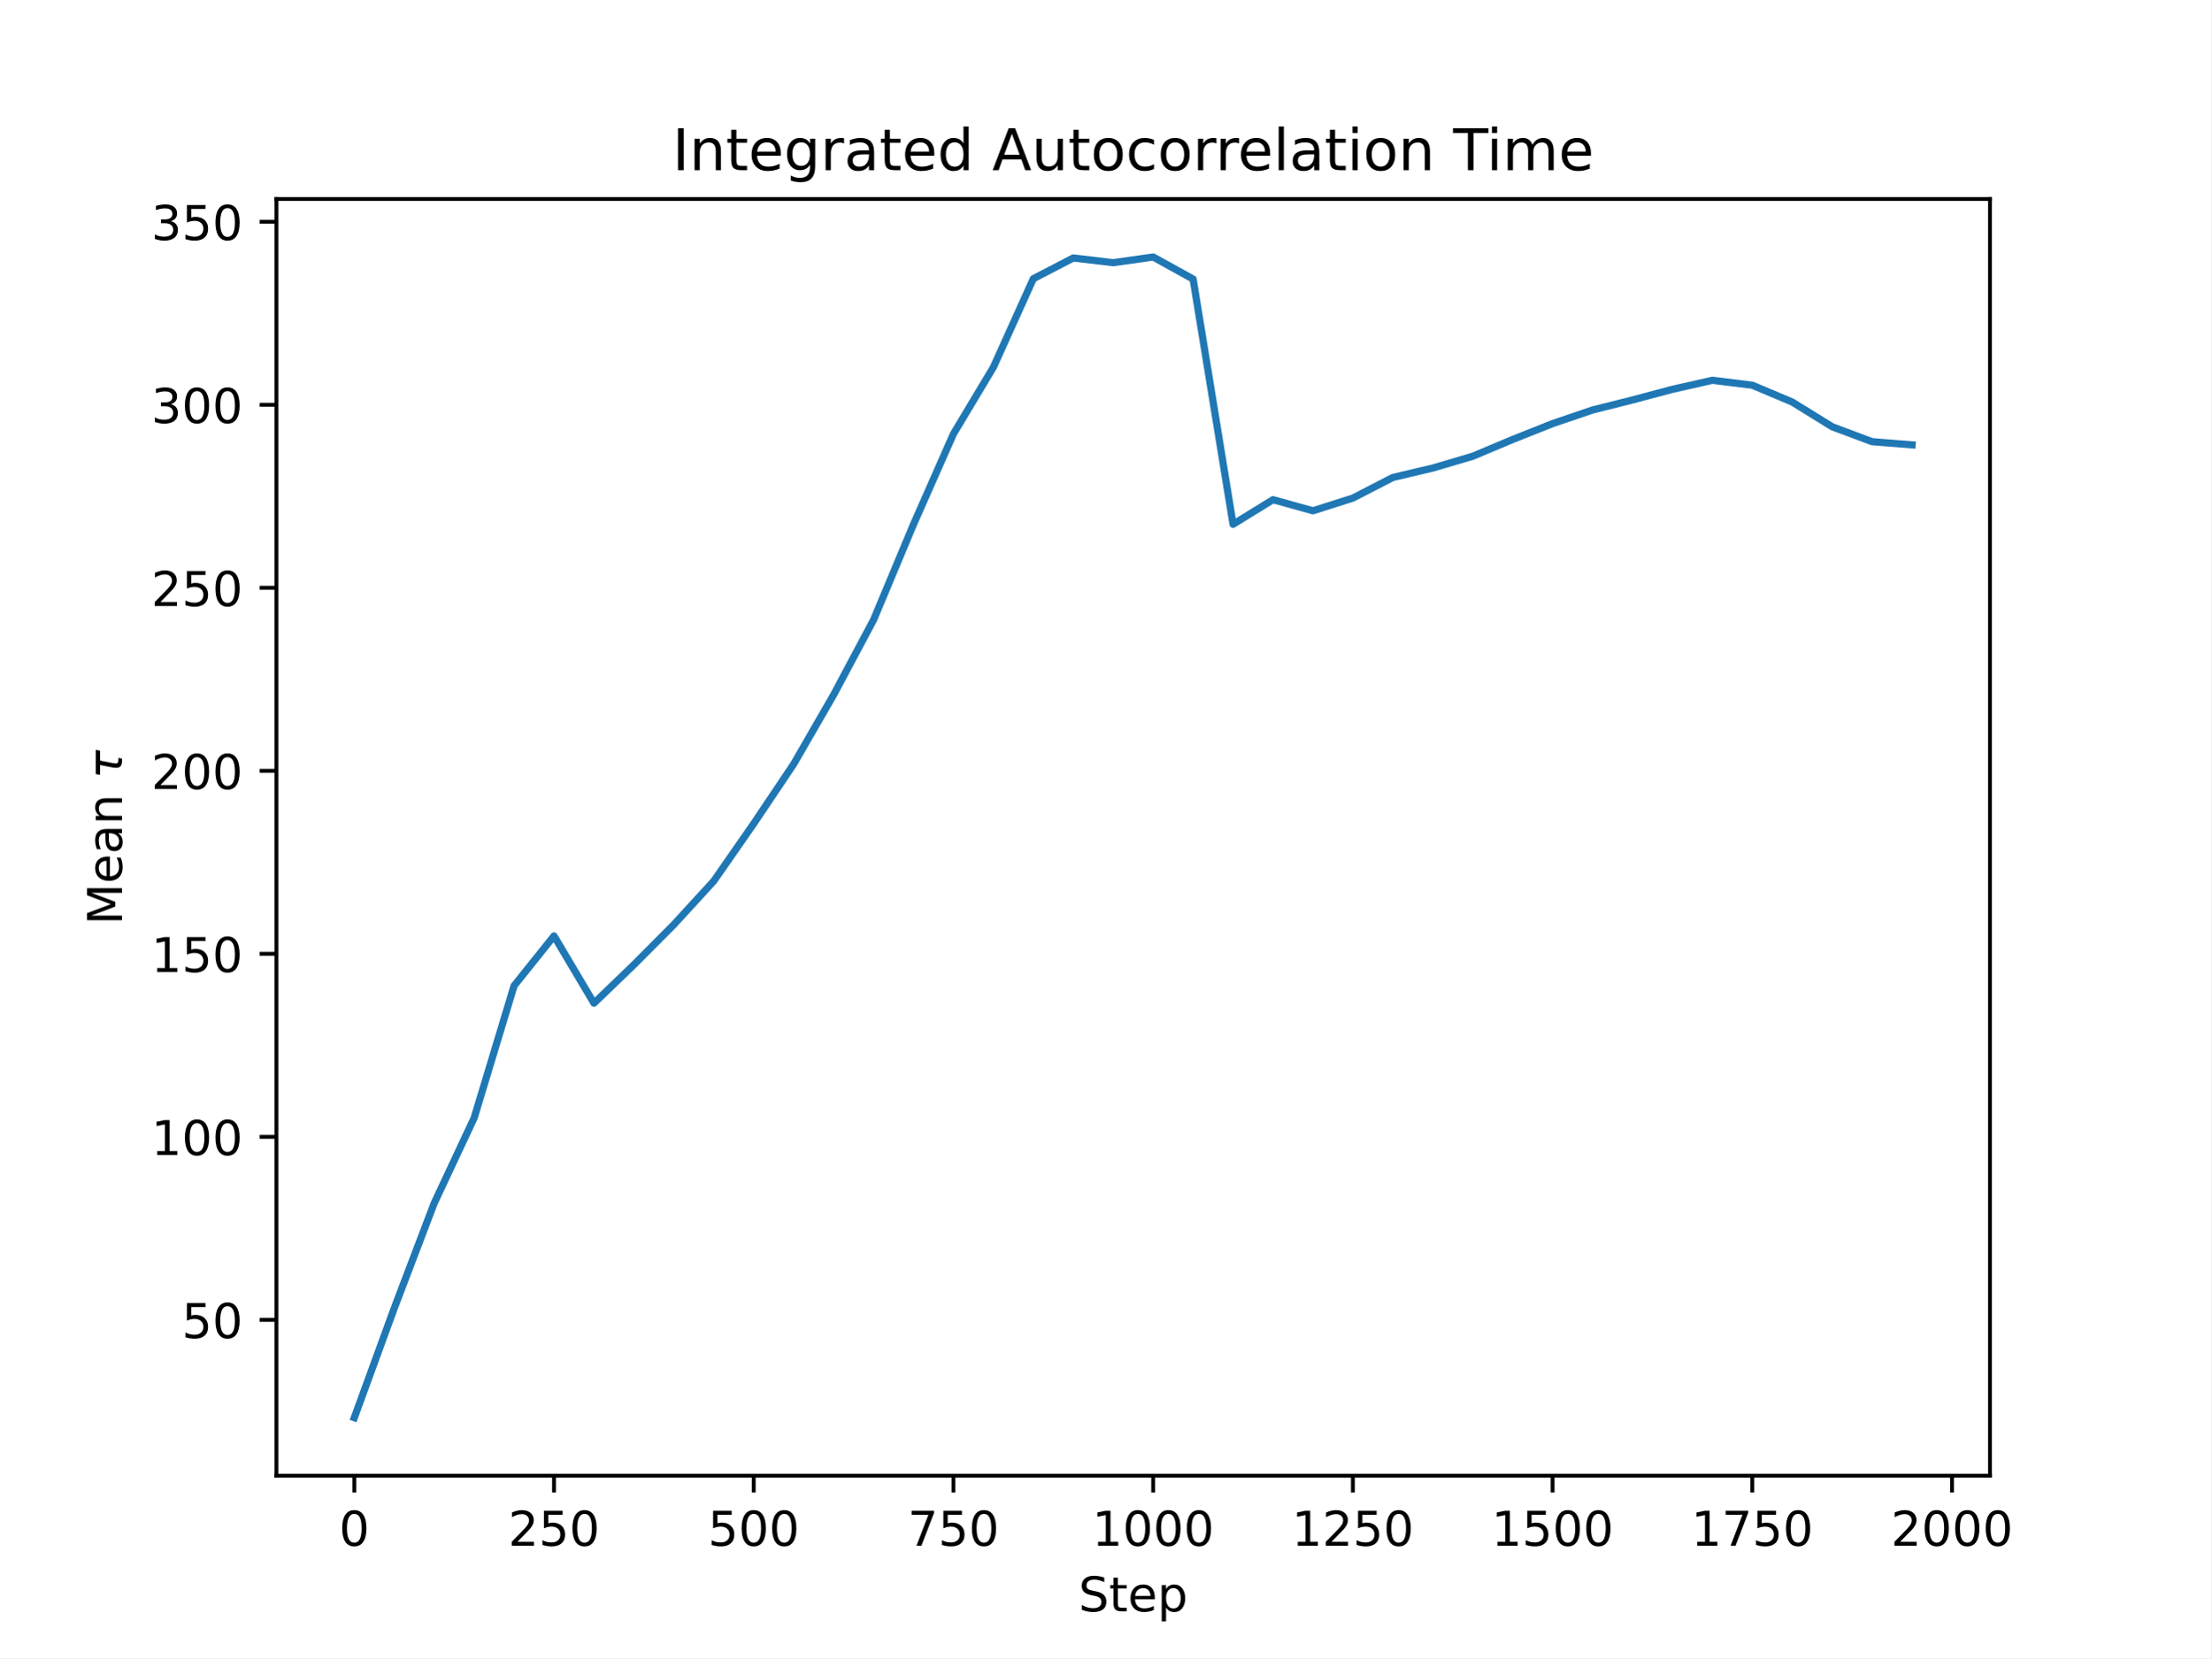
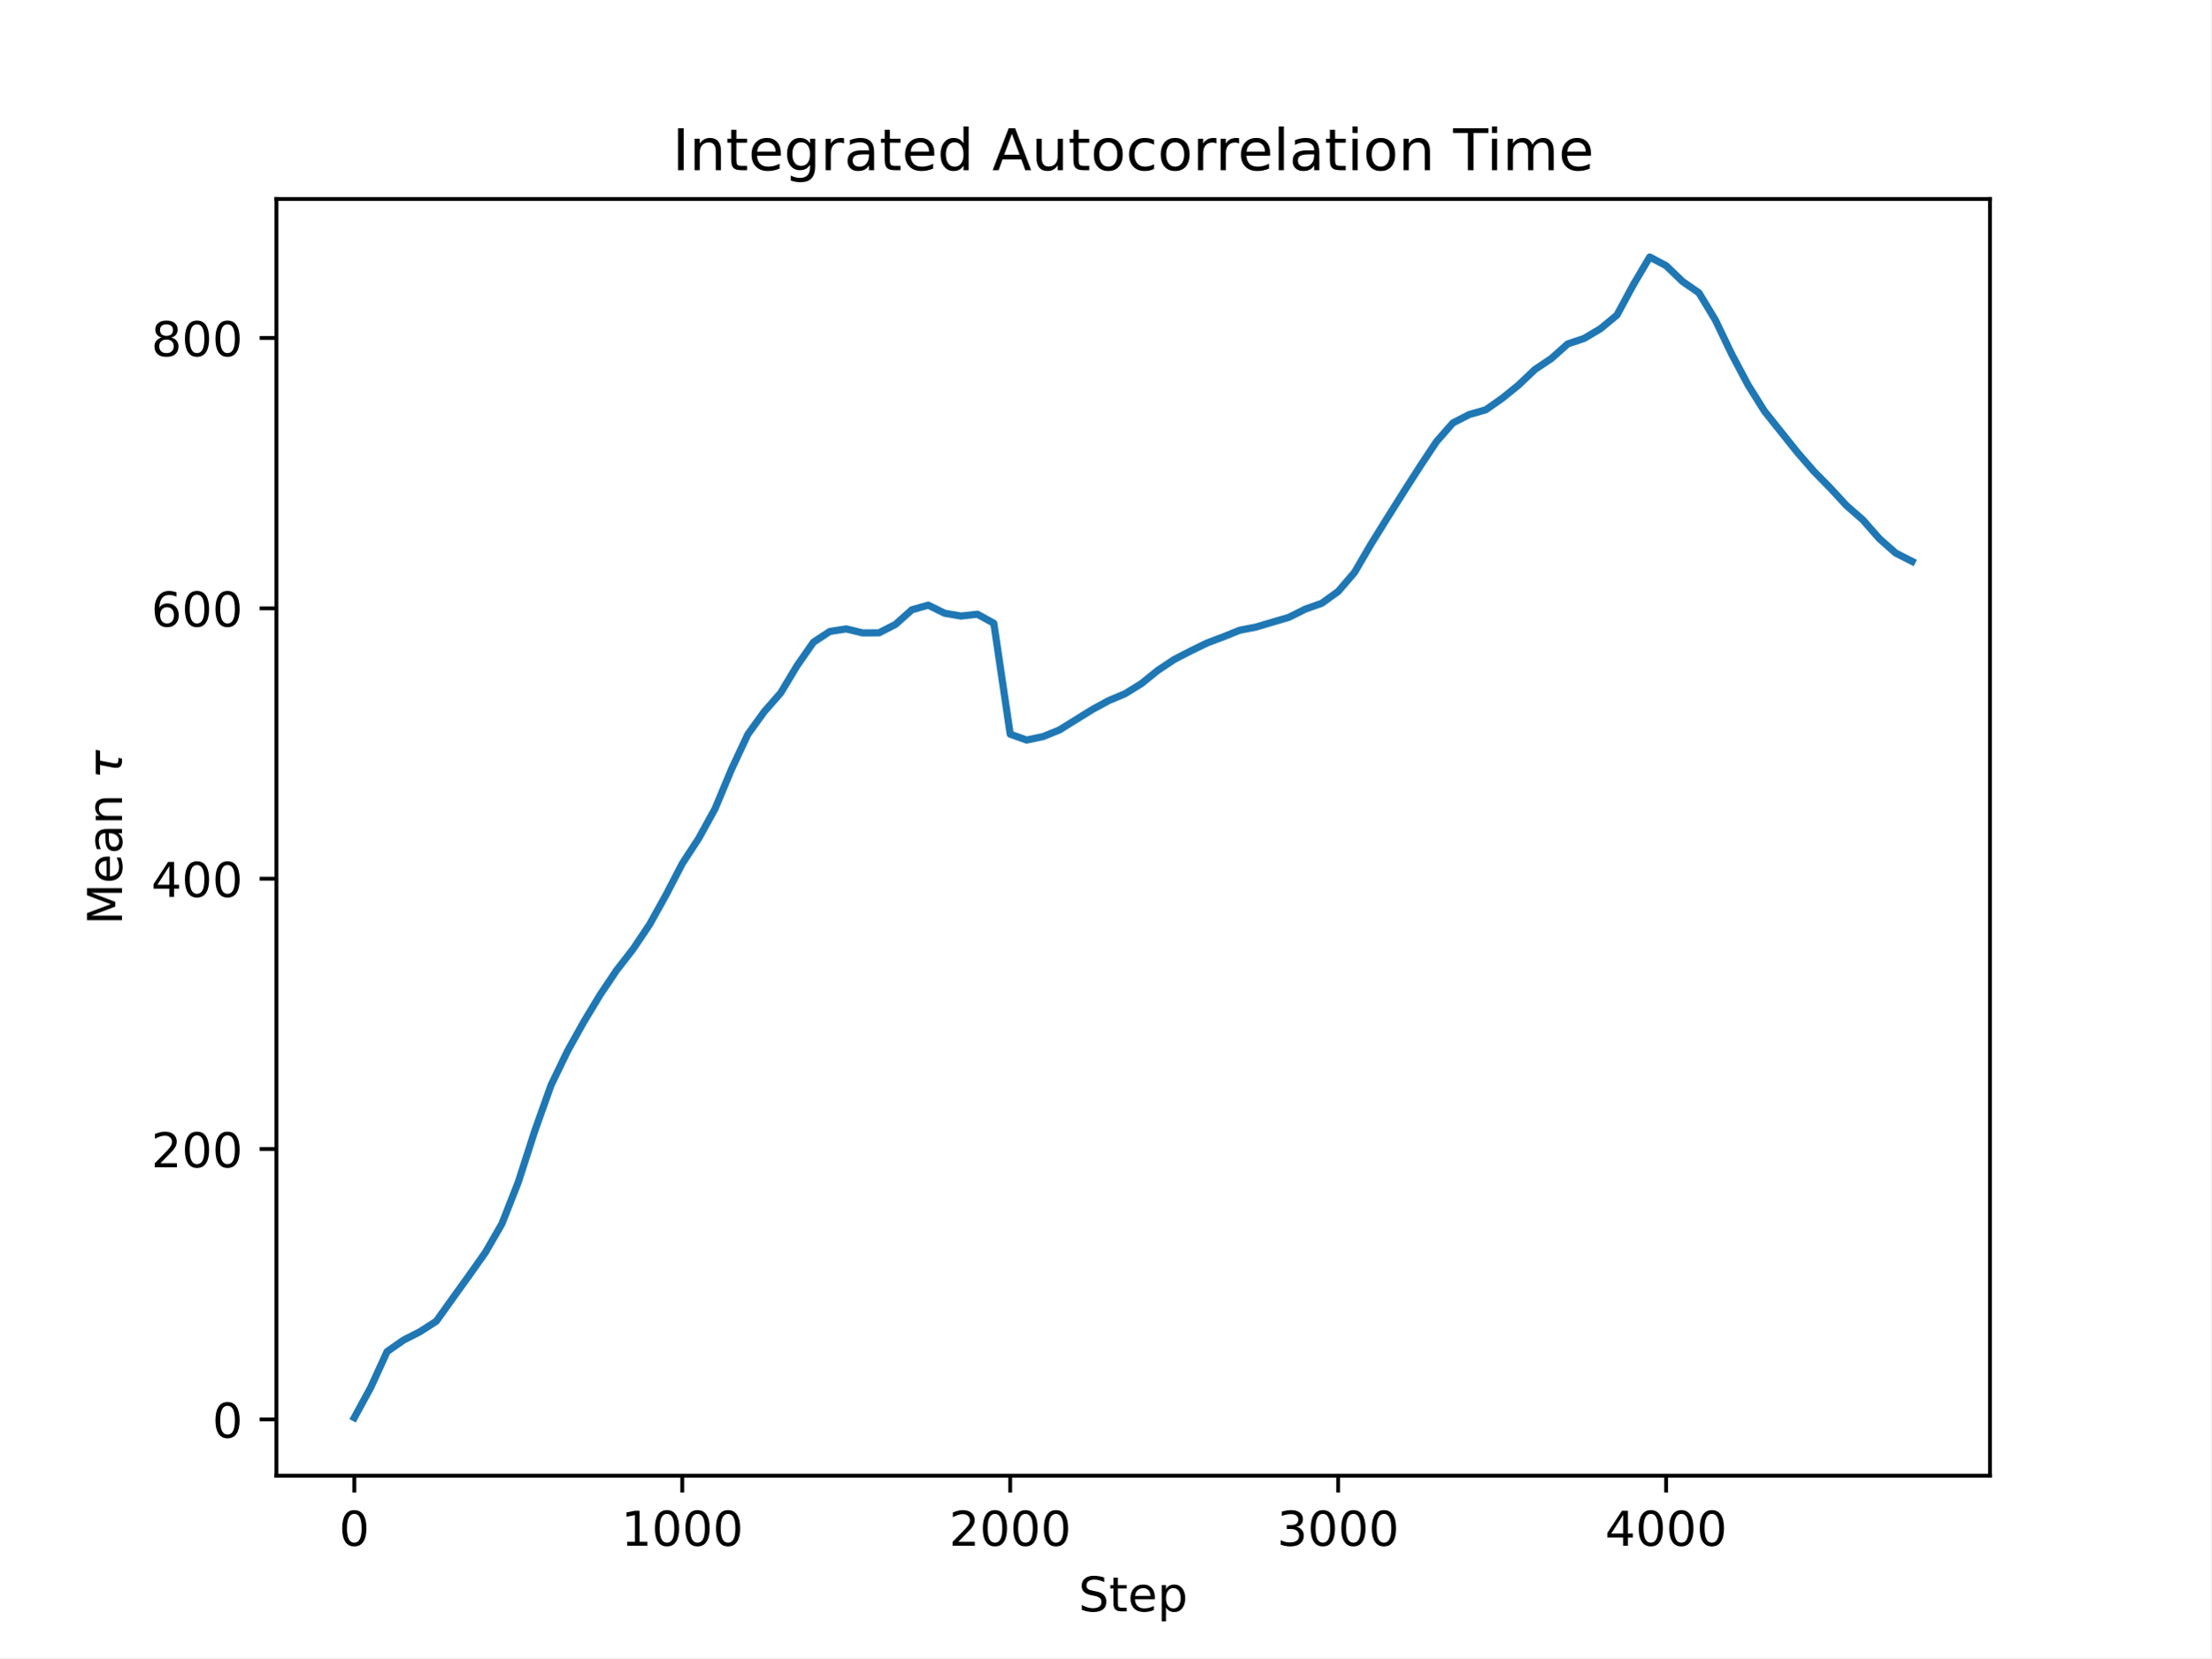
<svg xmlns="http://www.w3.org/2000/svg" xmlns:xlink="http://www.w3.org/1999/xlink" width="460.8pt" height="345.6pt" viewBox="0 0 460.8 345.6" version="1.1">
  <defs>
    <style type="text/css">*{stroke-linejoin: round; stroke-linecap: butt}</style>
  </defs>
  <g id="figure_1">
    <g id="patch_1">
      <path d="M 0 345.6  L 460.8 345.6  L 460.8 0  L 0 0  z " style="fill: #ffffff" />
    </g>
    <g id="axes_1">
      <g id="patch_2">
        <path d="M 57.6 307.584  L 414.72 307.584  L 414.72 41.472  L 57.6 41.472  z " style="fill: #ffffff" />
      </g>
      <g id="matplotlib.axis_1">
        <g id="xtick_1">
          <g id="line2d_1">
            <defs>
-               <path id="m551a13a508" d="M 0 0  L 0 3.5  " style="stroke: #000000; stroke-width: 0.8" />
-             </defs>
-             <g>
-               <use xlink:href="#m551a13a508" x="73.833" y="307.584" style="stroke: #000000; stroke-width: 0.8" />
+               <path id="ma7125bb93c" d="M 0 0  L 0 3.5  " style="stroke: #000000; stroke-width: 0.8" />
+             </defs>
+             <g>
+               <use xlink:href="#ma7125bb93c" x="73.833" y="307.584" style="stroke: #000000; stroke-width: 0.8" />
            </g>
          </g>
          <g id="text_1">
            <g transform="translate(70.65148 322.1824) scale(0.1 -0.1)">
              <defs>
                <path id="DejaVuSans-30" d="M 2034 4250  Q 1547 4250 1301 3770  Q 1056 3291 1056 2328  Q 1056 1369 1301 889  Q 1547 409 2034 409  Q 2525 409 2770 889  Q 3016 1369 3016 2328  Q 3016 3291 2770 3770  Q 2525 4250 2034 4250  z M 2034 4750  Q 2819 4750 3233 4129  Q 3647 3509 3647 2328  Q 3647 1150 3233 529  Q 2819 -91 2034 -91  Q 1250 -91 836 529  Q 422 1150 422 2328  Q 422 3509 836 4129  Q 1250 4750 2034 4750  z " transform="scale(0.015625)" />
              </defs>
              <use xlink:href="#DejaVuSans-30" />
            </g>
          </g>
        </g>
        <g id="xtick_2">
          <g id="line2d_2">
            <g>
-               <use xlink:href="#m551a13a508" x="115.455" y="307.584" style="stroke: #000000; stroke-width: 0.8" />
+               <use xlink:href="#ma7125bb93c" x="142.181" y="307.584" style="stroke: #000000; stroke-width: 0.8" />
            </g>
          </g>
          <g id="text_2">
-             <g transform="translate(105.9114 322.1824) scale(0.1 -0.1)">
-               <defs>
-                 <path id="DejaVuSans-32" d="M 1228 531  L 3431 531  L 3431 0  L 469 0  L 469 531  Q 828 903 1448 1529  Q 2069 2156 2228 2338  Q 2531 2678 2651 2914  Q 2772 3150 2772 3378  Q 2772 3750 2511 3984  Q 2250 4219 1831 4219  Q 1534 4219 1204 4116  Q 875 4013 500 3803  L 500 4441  Q 881 4594 1212 4672  Q 1544 4750 1819 4750  Q 2544 4750 2975 4387  Q 3406 4025 3406 3419  Q 3406 3131 3298 2873  Q 3191 2616 2906 2266  Q 2828 2175 2409 1742  Q 1991 1309 1228 531  z " transform="scale(0.015625)" />
-                 <path id="DejaVuSans-35" d="M 691 4666  L 3169 4666  L 3169 4134  L 1269 4134  L 1269 2991  Q 1406 3038 1543 3061  Q 1681 3084 1819 3084  Q 2600 3084 3056 2656  Q 3513 2228 3513 1497  Q 3513 744 3044 326  Q 2575 -91 1722 -91  Q 1428 -91 1123 -41  Q 819 9 494 109  L 494 744  Q 775 591 1075 516  Q 1375 441 1709 441  Q 2250 441 2565 725  Q 2881 1009 2881 1497  Q 2881 1984 2565 2268  Q 2250 2553 1709 2553  Q 1456 2553 1204 2497  Q 953 2441 691 2322  L 691 4666  z " transform="scale(0.015625)" />
-               </defs>
-               <use xlink:href="#DejaVuSans-32" />
-               <use xlink:href="#DejaVuSans-35" transform="translate(63.62305 0)" />
-               <use xlink:href="#DejaVuSans-30" transform="translate(127.2461 0)" />
+             <g transform="translate(129.4561 322.1824) scale(0.1 -0.1)">
+               <defs>
+                 <path id="DejaVuSans-31" d="M 794 531  L 1825 531  L 1825 4091  L 703 3866  L 703 4441  L 1819 4666  L 2450 4666  L 2450 531  L 3481 531  L 3481 0  L 794 0  L 794 531  z " transform="scale(0.015625)" />
+               </defs>
+               <use xlink:href="#DejaVuSans-31" />
+               <use xlink:href="#DejaVuSans-30" transform="translate(63.62305 0)" />
+               <use xlink:href="#DejaVuSans-30" transform="translate(127.2461 0)" />
+               <use xlink:href="#DejaVuSans-30" transform="translate(190.8691 0)" />
            </g>
          </g>
        </g>
        <g id="xtick_3">
          <g id="line2d_3">
            <g>
-               <use xlink:href="#m551a13a508" x="157.077" y="307.584" style="stroke: #000000; stroke-width: 0.8" />
+               <use xlink:href="#ma7125bb93c" x="210.529" y="307.584" style="stroke: #000000; stroke-width: 0.8" />
            </g>
          </g>
          <g id="text_3">
-             <g transform="translate(147.5337 322.1824) scale(0.1 -0.1)">
-               <use xlink:href="#DejaVuSans-35" />
-               <use xlink:href="#DejaVuSans-30" transform="translate(63.62305 0)" />
-               <use xlink:href="#DejaVuSans-30" transform="translate(127.2461 0)" />
+             <g transform="translate(197.8044 322.1824) scale(0.1 -0.1)">
+               <defs>
+                 <path id="DejaVuSans-32" d="M 1228 531  L 3431 531  L 3431 0  L 469 0  L 469 531  Q 828 903 1448 1529  Q 2069 2156 2228 2338  Q 2531 2678 2651 2914  Q 2772 3150 2772 3378  Q 2772 3750 2511 3984  Q 2250 4219 1831 4219  Q 1534 4219 1204 4116  Q 875 4013 500 3803  L 500 4441  Q 881 4594 1212 4672  Q 1544 4750 1819 4750  Q 2544 4750 2975 4387  Q 3406 4025 3406 3419  Q 3406 3131 3298 2873  Q 3191 2616 2906 2266  Q 2828 2175 2409 1742  Q 1991 1309 1228 531  z " transform="scale(0.015625)" />
+               </defs>
+               <use xlink:href="#DejaVuSans-32" />
+               <use xlink:href="#DejaVuSans-30" transform="translate(63.62305 0)" />
+               <use xlink:href="#DejaVuSans-30" transform="translate(127.2461 0)" />
+               <use xlink:href="#DejaVuSans-30" transform="translate(190.8691 0)" />
            </g>
          </g>
        </g>
        <g id="xtick_4">
          <g id="line2d_4">
            <g>
-               <use xlink:href="#m551a13a508" x="198.7" y="307.584" style="stroke: #000000; stroke-width: 0.8" />
+               <use xlink:href="#ma7125bb93c" x="278.878" y="307.584" style="stroke: #000000; stroke-width: 0.8" />
            </g>
          </g>
          <g id="text_4">
-             <g transform="translate(189.1561 322.1824) scale(0.1 -0.1)">
-               <defs>
-                 <path id="DejaVuSans-37" d="M 525 4666  L 3525 4666  L 3525 4397  L 1831 0  L 1172 0  L 2766 4134  L 525 4134  L 525 4666  z " transform="scale(0.015625)" />
-               </defs>
-               <use xlink:href="#DejaVuSans-37" />
-               <use xlink:href="#DejaVuSans-35" transform="translate(63.62305 0)" />
-               <use xlink:href="#DejaVuSans-30" transform="translate(127.2461 0)" />
+             <g transform="translate(266.1527 322.1824) scale(0.1 -0.1)">
+               <defs>
+                 <path id="DejaVuSans-33" d="M 2597 2516  Q 3050 2419 3304 2112  Q 3559 1806 3559 1356  Q 3559 666 3084 287  Q 2609 -91 1734 -91  Q 1441 -91 1130 -33  Q 819 25 488 141  L 488 750  Q 750 597 1062 519  Q 1375 441 1716 441  Q 2309 441 2620 675  Q 2931 909 2931 1356  Q 2931 1769 2642 2001  Q 2353 2234 1838 2234  L 1294 2234  L 1294 2753  L 1863 2753  Q 2328 2753 2575 2939  Q 2822 3125 2822 3475  Q 2822 3834 2567 4026  Q 2313 4219 1838 4219  Q 1578 4219 1281 4162  Q 984 4106 628 3988  L 628 4550  Q 988 4650 1302 4700  Q 1616 4750 1894 4750  Q 2613 4750 3031 4423  Q 3450 4097 3450 3541  Q 3450 3153 3228 2886  Q 3006 2619 2597 2516  z " transform="scale(0.015625)" />
+               </defs>
+               <use xlink:href="#DejaVuSans-33" />
+               <use xlink:href="#DejaVuSans-30" transform="translate(63.62305 0)" />
+               <use xlink:href="#DejaVuSans-30" transform="translate(127.2461 0)" />
+               <use xlink:href="#DejaVuSans-30" transform="translate(190.8691 0)" />
            </g>
          </g>
        </g>
        <g id="xtick_5">
          <g id="line2d_5">
            <g>
-               <use xlink:href="#m551a13a508" x="240.322" y="307.584" style="stroke: #000000; stroke-width: 0.8" />
+               <use xlink:href="#ma7125bb93c" x="347.226" y="307.584" style="stroke: #000000; stroke-width: 0.8" />
            </g>
          </g>
          <g id="text_5">
-             <g transform="translate(227.5972 322.1824) scale(0.1 -0.1)">
-               <defs>
-                 <path id="DejaVuSans-31" d="M 794 531  L 1825 531  L 1825 4091  L 703 3866  L 703 4441  L 1819 4666  L 2450 4666  L 2450 531  L 3481 531  L 3481 0  L 794 0  L 794 531  z " transform="scale(0.015625)" />
-               </defs>
-               <use xlink:href="#DejaVuSans-31" />
-               <use xlink:href="#DejaVuSans-30" transform="translate(63.62305 0)" />
-               <use xlink:href="#DejaVuSans-30" transform="translate(127.2461 0)" />
-               <use xlink:href="#DejaVuSans-30" transform="translate(190.8691 0)" />
-             </g>
-           </g>
-         </g>
-         <g id="xtick_6">
-           <g id="line2d_6">
-             <g>
-               <use xlink:href="#m551a13a508" x="281.945" y="307.584" style="stroke: #000000; stroke-width: 0.8" />
-             </g>
-           </g>
-           <g id="text_6">
-             <g transform="translate(269.2196 322.1824) scale(0.1 -0.1)">
-               <use xlink:href="#DejaVuSans-31" />
-               <use xlink:href="#DejaVuSans-32" transform="translate(63.62305 0)" />
-               <use xlink:href="#DejaVuSans-35" transform="translate(127.2461 0)" />
-               <use xlink:href="#DejaVuSans-30" transform="translate(190.8691 0)" />
-             </g>
-           </g>
-         </g>
-         <g id="xtick_7">
-           <g id="line2d_7">
-             <g>
-               <use xlink:href="#m551a13a508" x="323.567" y="307.584" style="stroke: #000000; stroke-width: 0.8" />
-             </g>
-           </g>
-           <g id="text_7">
-             <g transform="translate(310.842 322.1824) scale(0.1 -0.1)">
-               <use xlink:href="#DejaVuSans-31" />
-               <use xlink:href="#DejaVuSans-35" transform="translate(63.62305 0)" />
-               <use xlink:href="#DejaVuSans-30" transform="translate(127.2461 0)" />
-               <use xlink:href="#DejaVuSans-30" transform="translate(190.8691 0)" />
-             </g>
-           </g>
-         </g>
-         <g id="xtick_8">
-           <g id="line2d_8">
-             <g>
-               <use xlink:href="#m551a13a508" x="365.189" y="307.584" style="stroke: #000000; stroke-width: 0.8" />
-             </g>
-           </g>
-           <g id="text_8">
-             <g transform="translate(352.4644 322.1824) scale(0.1 -0.1)">
-               <use xlink:href="#DejaVuSans-31" />
-               <use xlink:href="#DejaVuSans-37" transform="translate(63.62305 0)" />
-               <use xlink:href="#DejaVuSans-35" transform="translate(127.2461 0)" />
-               <use xlink:href="#DejaVuSans-30" transform="translate(190.8691 0)" />
-             </g>
-           </g>
-         </g>
-         <g id="xtick_9">
-           <g id="line2d_9">
-             <g>
-               <use xlink:href="#m551a13a508" x="406.812" y="307.584" style="stroke: #000000; stroke-width: 0.8" />
-             </g>
-           </g>
-           <g id="text_9">
-             <g transform="translate(394.0867 322.1824) scale(0.1 -0.1)">
-               <use xlink:href="#DejaVuSans-32" />
-               <use xlink:href="#DejaVuSans-30" transform="translate(63.62305 0)" />
-               <use xlink:href="#DejaVuSans-30" transform="translate(127.2461 0)" />
-               <use xlink:href="#DejaVuSans-30" transform="translate(190.8691 0)" />
-             </g>
-           </g>
-         </g>
-         <g id="text_10">
+             <g transform="translate(334.501 322.1824) scale(0.1 -0.1)">
+               <defs>
+                 <path id="DejaVuSans-34" d="M 2419 4116  L 825 1625  L 2419 1625  L 2419 4116  z M 2253 4666  L 3047 4666  L 3047 1625  L 3713 1625  L 3713 1100  L 3047 1100  L 3047 0  L 2419 0  L 2419 1100  L 313 1100  L 313 1709  L 2253 4666  z " transform="scale(0.015625)" />
+               </defs>
+               <use xlink:href="#DejaVuSans-34" />
+               <use xlink:href="#DejaVuSans-30" transform="translate(63.62305 0)" />
+               <use xlink:href="#DejaVuSans-30" transform="translate(127.2461 0)" />
+               <use xlink:href="#DejaVuSans-30" transform="translate(190.8691 0)" />
+             </g>
+           </g>
+         </g>
+         <g id="text_6">
          <g transform="translate(224.7748 335.8606) scale(0.1 -0.1)">
            <defs>
              <path id="DejaVuSans-53" d="M 3425 4513  L 3425 3897  Q 3066 4069 2747 4153  Q 2428 4238 2131 4238  Q 1616 4238 1336 4038  Q 1056 3838 1056 3469  Q 1056 3159 1242 3001  Q 1428 2844 1947 2747  L 2328 2669  Q 3034 2534 3370 2195  Q 3706 1856 3706 1288  Q 3706 609 3251 259  Q 2797 -91 1919 -91  Q 1588 -91 1214 -16  Q 841 59 441 206  L 441 856  Q 825 641 1194 531  Q 1563 422 1919 422  Q 2459 422 2753 634  Q 3047 847 3047 1241  Q 3047 1584 2836 1778  Q 2625 1972 2144 2069  L 1759 2144  Q 1053 2284 737 2584  Q 422 2884 422 3419  Q 422 4038 858 4394  Q 1294 4750 2059 4750  Q 2388 4750 2728 4690  Q 3069 4631 3425 4513  z " transform="scale(0.015625)" />
              <path id="DejaVuSans-74" d="M 1172 4494  L 1172 3500  L 2356 3500  L 2356 3053  L 1172 3053  L 1172 1153  Q 1172 725 1289 603  Q 1406 481 1766 481  L 2356 481  L 2356 0  L 1766 0  Q 1100 0 847 248  Q 594 497 594 1153  L 594 3053  L 172 3053  L 172 3500  L 594 3500  L 594 4494  L 1172 4494  z " transform="scale(0.015625)" />
              <path id="DejaVuSans-65" d="M 3597 1894  L 3597 1613  L 953 1613  Q 991 1019 1311 708  Q 1631 397 2203 397  Q 2534 397 2845 478  Q 3156 559 3463 722  L 3463 178  Q 3153 47 2828 -22  Q 2503 -91 2169 -91  Q 1331 -91 842 396  Q 353 884 353 1716  Q 353 2575 817 3079  Q 1281 3584 2069 3584  Q 2775 3584 3186 3129  Q 3597 2675 3597 1894  z M 3022 2063  Q 3016 2534 2758 2815  Q 2500 3097 2075 3097  Q 1594 3097 1305 2825  Q 1016 2553 972 2059  L 3022 2063  z " transform="scale(0.015625)" />
              <path id="DejaVuSans-70" d="M 1159 525  L 1159 -1331  L 581 -1331  L 581 3500  L 1159 3500  L 1159 2969  Q 1341 3281 1617 3432  Q 1894 3584 2278 3584  Q 2916 3584 3314 3078  Q 3713 2572 3713 1747  Q 3713 922 3314 415  Q 2916 -91 2278 -91  Q 1894 -91 1617 61  Q 1341 213 1159 525  z M 3116 1747  Q 3116 2381 2855 2742  Q 2594 3103 2138 3103  Q 1681 3103 1420 2742  Q 1159 2381 1159 1747  Q 1159 1113 1420 752  Q 1681 391 2138 391  Q 2594 391 2855 752  Q 3116 1113 3116 1747  z " transform="scale(0.015625)" />
            </defs>
            <use xlink:href="#DejaVuSans-53" />
            <use xlink:href="#DejaVuSans-74" transform="translate(63.47656 0)" />
            <use xlink:href="#DejaVuSans-65" transform="translate(102.6855 0)" />
            <use xlink:href="#DejaVuSans-70" transform="translate(164.209 0)" />
          </g>
        </g>
      </g>
      <g id="matplotlib.axis_2">
        <g id="ytick_1">
+           <g id="line2d_6">
+             <defs>
+               <path id="mdd5f76d563" d="M 0 0  L -3.5 0  " style="stroke: #000000; stroke-width: 0.8" />
+             </defs>
+             <g>
+               <use xlink:href="#mdd5f76d563" x="57.6" y="295.855" style="stroke: #000000; stroke-width: 0.8" />
+             </g>
+           </g>
+           <g id="text_7">
+             <g transform="translate(44.2375 299.6537) scale(0.1 -0.1)">
+               <use xlink:href="#DejaVuSans-30" />
+             </g>
+           </g>
+         </g>
+         <g id="ytick_2">
+           <g id="line2d_7">
+             <g>
+               <use xlink:href="#mdd5f76d563" x="57.6" y="239.5" style="stroke: #000000; stroke-width: 0.8" />
+             </g>
+           </g>
+           <g id="text_8">
+             <g transform="translate(31.5125 243.2988) scale(0.1 -0.1)">
+               <use xlink:href="#DejaVuSans-32" />
+               <use xlink:href="#DejaVuSans-30" transform="translate(63.62305 0)" />
+               <use xlink:href="#DejaVuSans-30" transform="translate(127.2461 0)" />
+             </g>
+           </g>
+         </g>
+         <g id="ytick_3">
+           <g id="line2d_8">
+             <g>
+               <use xlink:href="#mdd5f76d563" x="57.6" y="183.145" style="stroke: #000000; stroke-width: 0.8" />
+             </g>
+           </g>
+           <g id="text_9">
+             <g transform="translate(31.5125 186.9439) scale(0.1 -0.1)">
+               <use xlink:href="#DejaVuSans-34" />
+               <use xlink:href="#DejaVuSans-30" transform="translate(63.62305 0)" />
+               <use xlink:href="#DejaVuSans-30" transform="translate(127.2461 0)" />
+             </g>
+           </g>
+         </g>
+         <g id="ytick_4">
+           <g id="line2d_9">
+             <g>
+               <use xlink:href="#mdd5f76d563" x="57.6" y="126.79" style="stroke: #000000; stroke-width: 0.8" />
+             </g>
+           </g>
+           <g id="text_10">
+             <g transform="translate(31.5125 130.5889) scale(0.1 -0.1)">
+               <defs>
+                 <path id="DejaVuSans-36" d="M 2113 2584  Q 1688 2584 1439 2293  Q 1191 2003 1191 1497  Q 1191 994 1439 701  Q 1688 409 2113 409  Q 2538 409 2786 701  Q 3034 994 3034 1497  Q 3034 2003 2786 2293  Q 2538 2584 2113 2584  z M 3366 4563  L 3366 3988  Q 3128 4100 2886 4159  Q 2644 4219 2406 4219  Q 1781 4219 1451 3797  Q 1122 3375 1075 2522  Q 1259 2794 1537 2939  Q 1816 3084 2150 3084  Q 2853 3084 3261 2657  Q 3669 2231 3669 1497  Q 3669 778 3244 343  Q 2819 -91 2113 -91  Q 1303 -91 875 529  Q 447 1150 447 2328  Q 447 3434 972 4092  Q 1497 4750 2381 4750  Q 2619 4750 2861 4703  Q 3103 4656 3366 4563  z " transform="scale(0.015625)" />
+               </defs>
+               <use xlink:href="#DejaVuSans-36" />
+               <use xlink:href="#DejaVuSans-30" transform="translate(63.62305 0)" />
+               <use xlink:href="#DejaVuSans-30" transform="translate(127.2461 0)" />
+             </g>
+           </g>
+         </g>
+         <g id="ytick_5">
          <g id="line2d_10">
-             <defs>
-               <path id="m78a1d9fc5f" d="M 0 0  L -3.5 0  " style="stroke: #000000; stroke-width: 0.8" />
-             </defs>
-             <g>
-               <use xlink:href="#m78a1d9fc5f" x="57.6" y="275.098" style="stroke: #000000; stroke-width: 0.8" />
+             <g>
+               <use xlink:href="#mdd5f76d563" x="57.6" y="70.435" style="stroke: #000000; stroke-width: 0.8" />
            </g>
          </g>
          <g id="text_11">
-             <g transform="translate(37.875 278.8975) scale(0.1 -0.1)">
-               <use xlink:href="#DejaVuSans-35" />
-               <use xlink:href="#DejaVuSans-30" transform="translate(63.62305 0)" />
-             </g>
-           </g>
-         </g>
-         <g id="ytick_2">
-           <g id="line2d_11">
-             <g>
-               <use xlink:href="#m78a1d9fc5f" x="57.6" y="236.951" style="stroke: #000000; stroke-width: 0.8" />
-             </g>
-           </g>
-           <g id="text_12">
-             <g transform="translate(31.5125 240.7501) scale(0.1 -0.1)">
-               <use xlink:href="#DejaVuSans-31" />
-               <use xlink:href="#DejaVuSans-30" transform="translate(63.62305 0)" />
-               <use xlink:href="#DejaVuSans-30" transform="translate(127.2461 0)" />
-             </g>
-           </g>
-         </g>
-         <g id="ytick_3">
-           <g id="line2d_12">
-             <g>
-               <use xlink:href="#m78a1d9fc5f" x="57.6" y="198.804" style="stroke: #000000; stroke-width: 0.8" />
-             </g>
-           </g>
-           <g id="text_13">
-             <g transform="translate(31.5125 202.6028) scale(0.1 -0.1)">
-               <use xlink:href="#DejaVuSans-31" />
-               <use xlink:href="#DejaVuSans-35" transform="translate(63.62305 0)" />
-               <use xlink:href="#DejaVuSans-30" transform="translate(127.2461 0)" />
-             </g>
-           </g>
-         </g>
-         <g id="ytick_4">
-           <g id="line2d_13">
-             <g>
-               <use xlink:href="#m78a1d9fc5f" x="57.6" y="160.656" style="stroke: #000000; stroke-width: 0.8" />
-             </g>
-           </g>
-           <g id="text_14">
-             <g transform="translate(31.5125 164.4554) scale(0.1 -0.1)">
-               <use xlink:href="#DejaVuSans-32" />
-               <use xlink:href="#DejaVuSans-30" transform="translate(63.62305 0)" />
-               <use xlink:href="#DejaVuSans-30" transform="translate(127.2461 0)" />
-             </g>
-           </g>
-         </g>
-         <g id="ytick_5">
-           <g id="line2d_14">
-             <g>
-               <use xlink:href="#m78a1d9fc5f" x="57.6" y="122.509" style="stroke: #000000; stroke-width: 0.8" />
-             </g>
-           </g>
-           <g id="text_15">
-             <g transform="translate(31.5125 126.3081) scale(0.1 -0.1)">
-               <use xlink:href="#DejaVuSans-32" />
-               <use xlink:href="#DejaVuSans-35" transform="translate(63.62305 0)" />
-               <use xlink:href="#DejaVuSans-30" transform="translate(127.2461 0)" />
-             </g>
-           </g>
-         </g>
-         <g id="ytick_6">
-           <g id="line2d_15">
-             <g>
-               <use xlink:href="#m78a1d9fc5f" x="57.6" y="84.361" style="stroke: #000000; stroke-width: 0.8" />
-             </g>
-           </g>
-           <g id="text_16">
-             <g transform="translate(31.5125 88.16071) scale(0.1 -0.1)">
-               <defs>
-                 <path id="DejaVuSans-33" d="M 2597 2516  Q 3050 2419 3304 2112  Q 3559 1806 3559 1356  Q 3559 666 3084 287  Q 2609 -91 1734 -91  Q 1441 -91 1130 -33  Q 819 25 488 141  L 488 750  Q 750 597 1062 519  Q 1375 441 1716 441  Q 2309 441 2620 675  Q 2931 909 2931 1356  Q 2931 1769 2642 2001  Q 2353 2234 1838 2234  L 1294 2234  L 1294 2753  L 1863 2753  Q 2328 2753 2575 2939  Q 2822 3125 2822 3475  Q 2822 3834 2567 4026  Q 2313 4219 1838 4219  Q 1578 4219 1281 4162  Q 984 4106 628 3988  L 628 4550  Q 988 4650 1302 4700  Q 1616 4750 1894 4750  Q 2613 4750 3031 4423  Q 3450 4097 3450 3541  Q 3450 3153 3228 2886  Q 3006 2619 2597 2516  z " transform="scale(0.015625)" />
-               </defs>
-               <use xlink:href="#DejaVuSans-33" />
-               <use xlink:href="#DejaVuSans-30" transform="translate(63.62305 0)" />
-               <use xlink:href="#DejaVuSans-30" transform="translate(127.2461 0)" />
-             </g>
-           </g>
-         </g>
-         <g id="ytick_7">
-           <g id="line2d_16">
-             <g>
-               <use xlink:href="#m78a1d9fc5f" x="57.6" y="46.214" style="stroke: #000000; stroke-width: 0.8" />
-             </g>
-           </g>
-           <g id="text_17">
-             <g transform="translate(31.5125 50.01335) scale(0.1 -0.1)">
-               <use xlink:href="#DejaVuSans-33" />
-               <use xlink:href="#DejaVuSans-35" transform="translate(63.62305 0)" />
-               <use xlink:href="#DejaVuSans-30" transform="translate(127.2461 0)" />
-             </g>
-           </g>
-         </g>
-         <g id="text_18">
+             <g transform="translate(31.5125 74.23398) scale(0.1 -0.1)">
+               <defs>
+                 <path id="DejaVuSans-38" d="M 2034 2216  Q 1584 2216 1326 1975  Q 1069 1734 1069 1313  Q 1069 891 1326 650  Q 1584 409 2034 409  Q 2484 409 2743 651  Q 3003 894 3003 1313  Q 3003 1734 2745 1975  Q 2488 2216 2034 2216  z M 1403 2484  Q 997 2584 770 2862  Q 544 3141 544 3541  Q 544 4100 942 4425  Q 1341 4750 2034 4750  Q 2731 4750 3128 4425  Q 3525 4100 3525 3541  Q 3525 3141 3298 2862  Q 3072 2584 2669 2484  Q 3125 2378 3379 2068  Q 3634 1759 3634 1313  Q 3634 634 3220 271  Q 2806 -91 2034 -91  Q 1263 -91 848 271  Q 434 634 434 1313  Q 434 1759 690 2068  Q 947 2378 1403 2484  z M 1172 3481  Q 1172 3119 1398 2916  Q 1625 2713 2034 2713  Q 2441 2713 2670 2916  Q 2900 3119 2900 3481  Q 2900 3844 2670 4047  Q 2441 4250 2034 4250  Q 1625 4250 1398 4047  Q 1172 3844 1172 3481  z " transform="scale(0.015625)" />
+               </defs>
+               <use xlink:href="#DejaVuSans-38" />
+               <use xlink:href="#DejaVuSans-30" transform="translate(63.62305 0)" />
+               <use xlink:href="#DejaVuSans-30" transform="translate(127.2461 0)" />
+             </g>
+           </g>
+         </g>
+         <g id="text_12">
          <g transform="translate(25.43281 192.778) rotate(-90) scale(0.1 -0.1)">
            <defs>
              <path id="DejaVuSans-4d" d="M 628 4666  L 1569 4666  L 2759 1491  L 3956 4666  L 4897 4666  L 4897 0  L 4281 0  L 4281 4097  L 3078 897  L 2444 897  L 1241 4097  L 1241 0  L 628 0  L 628 4666  z " transform="scale(0.015625)" />
              <path id="DejaVuSans-61" d="M 2194 1759  Q 1497 1759 1228 1600  Q 959 1441 959 1056  Q 959 750 1161 570  Q 1363 391 1709 391  Q 2188 391 2477 730  Q 2766 1069 2766 1631  L 2766 1759  L 2194 1759  z M 3341 1997  L 3341 0  L 2766 0  L 2766 531  Q 2569 213 2275 61  Q 1981 -91 1556 -91  Q 1019 -91 701 211  Q 384 513 384 1019  Q 384 1609 779 1909  Q 1175 2209 1959 2209  L 2766 2209  L 2766 2266  Q 2766 2663 2505 2880  Q 2244 3097 1772 3097  Q 1472 3097 1187 3025  Q 903 2953 641 2809  L 641 3341  Q 956 3463 1253 3523  Q 1550 3584 1831 3584  Q 2591 3584 2966 3190  Q 3341 2797 3341 1997  z " transform="scale(0.015625)" />
              <path id="DejaVuSans-6e" d="M 3513 2113  L 3513 0  L 2938 0  L 2938 2094  Q 2938 2591 2744 2837  Q 2550 3084 2163 3084  Q 1697 3084 1428 2787  Q 1159 2491 1159 1978  L 1159 0  L 581 0  L 581 3500  L 1159 3500  L 1159 2956  Q 1366 3272 1645 3428  Q 1925 3584 2291 3584  Q 2894 3584 3203 3211  Q 3513 2838 3513 2113  z " transform="scale(0.015625)" />
              <path id="DejaVuSans-20" transform="scale(0.015625)" />
              <path id="DejaVuSans-Oblique-3c4" d="M 2103 638  Q 2188 488 2525 488  L 2800 488  L 2706 0  L 2363 0  Q 1800 0 1600 300  Q 1403 606 1534 1269  L 1856 2925  L 541 2925  L 653 3500  L 3881 3500  L 3769 2925  L 2444 2925  L 2113 1234  Q 2025 781 2103 638  z " transform="scale(0.015625)" />
            </defs>
            <use xlink:href="#DejaVuSans-4d" transform="translate(0 0.09375)" />
            <use xlink:href="#DejaVuSans-65" transform="translate(86.2793 0.09375)" />
            <use xlink:href="#DejaVuSans-61" transform="translate(147.8027 0.09375)" />
            <use xlink:href="#DejaVuSans-6e" transform="translate(209.082 0.09375)" />
            <use xlink:href="#DejaVuSans-20" transform="translate(272.4609 0.09375)" />
            <use xlink:href="#DejaVuSans-Oblique-3c4" transform="translate(304.248 0.09375)" />
          </g>
        </g>
      </g>
-       <g id="line2d_17">
-         <path d="M 73.833 295.488  L 82.157 272.668  L 90.482 250.783  L 98.806 233.017  L 107.131 205.468  L 115.455 195.075  L 123.78 209.1  L 132.104 201.081  L 140.429 192.718  L 148.753 183.627  L 157.077 171.663  L 165.402 159.256  L 173.726 144.825  L 182.051 129.199  L 190.375 109.292  L 198.7 90.431  L 207.024 76.536  L 215.349 58.088  L 223.673 53.766  L 231.998 54.749  L 240.322 53.568  L 248.647 58.165  L 256.971 109.275  L 265.296 104.145  L 273.62 106.458  L 281.945 103.808  L 290.269 99.516  L 298.594 97.549  L 306.918 95.094  L 315.243 91.597  L 323.567 88.284  L 331.891 85.452  L 340.216 83.36  L 348.54 81.142  L 356.865 79.261  L 365.189 80.289  L 373.514 83.798  L 381.838 88.949  L 390.163 92.062  L 398.487 92.72  " clip-path="url(#p59a0f83a39)" style="fill: none; stroke: #1f77b4; stroke-width: 1.5; stroke-linecap: square" />
+       <g id="line2d_11">
+         <path d="M 73.833 295.488  L 77.25 289.2  L 80.668 281.713  L 84.085 279.327  L 87.502 277.583  L 90.92 275.385  L 94.337 270.605  L 97.755 265.858  L 101.172 261.02  L 104.589 255.082  L 108.007 246.388  L 111.424 235.775  L 114.842 226.175  L 118.259 219.088  L 121.677 212.96  L 125.094 207.3  L 128.511 202.219  L 131.929 197.821  L 135.346 192.735  L 138.764 186.592  L 142.181 180.006  L 145.598 174.768  L 149.016 168.565  L 152.433 160.367  L 155.851 153.06  L 159.268 148.334  L 162.686 144.44  L 166.103 138.755  L 169.52 133.856  L 172.938 131.613  L 176.355 131.081  L 179.773 131.916  L 183.19 131.898  L 186.607 130.152  L 190.025 127.106  L 193.442 126.127  L 196.86 127.813  L 200.277 128.401  L 203.695 128.02  L 207.112 129.903  L 210.529 153.02  L 213.947 154.249  L 217.364 153.53  L 220.782 152.146  L 224.199 150.019  L 227.616 147.903  L 231.034 146.039  L 234.451 144.597  L 237.869 142.487  L 241.286 139.73  L 244.704 137.451  L 248.121 135.69  L 251.538 134.024  L 254.956 132.732  L 258.373 131.356  L 261.791 130.69  L 265.208 129.668  L 268.625 128.661  L 272.043 126.95  L 275.46 125.738  L 278.878 123.274  L 282.295 119.303  L 285.713 113.437  L 289.13 107.935  L 292.547 102.502  L 295.965 97.17  L 299.382 92.032  L 302.8 88.142  L 306.217 86.389  L 309.634 85.414  L 313.052 83.022  L 316.469 80.261  L 319.887 77.01  L 323.304 74.721  L 326.722 71.676  L 330.139 70.533  L 333.556 68.501  L 336.974 65.677  L 340.391 59.353  L 343.809 53.568  L 347.226 55.378  L 350.643 58.669  L 354.061 61.032  L 357.478 66.678  L 360.896 73.811  L 364.313 80.252  L 367.731 85.713  L 371.148 89.987  L 374.565 94.265  L 377.983 98.201  L 381.4 101.679  L 384.818 105.378  L 388.235 108.369  L 391.652 112.257  L 395.07 115.277  L 398.487 117.007  " clip-path="url(#p97971b5b56)" style="fill: none; stroke: #1f77b4; stroke-width: 1.5; stroke-linecap: square" />
      </g>
      <g id="patch_3">
        <path d="M 57.6 307.584  L 57.6 41.472  " style="fill: none; stroke: #000000; stroke-width: 0.8; stroke-linejoin: miter; stroke-linecap: square" />
      </g>
      <g id="patch_4">
        <path d="M 414.72 307.584  L 414.72 41.472  " style="fill: none; stroke: #000000; stroke-width: 0.8; stroke-linejoin: miter; stroke-linecap: square" />
      </g>
      <g id="patch_5">
        <path d="M 57.6 307.584  L 414.72 307.584  " style="fill: none; stroke: #000000; stroke-width: 0.8; stroke-linejoin: miter; stroke-linecap: square" />
      </g>
      <g id="patch_6">
        <path d="M 57.6 41.472  L 414.72 41.472  " style="fill: none; stroke: #000000; stroke-width: 0.8; stroke-linejoin: miter; stroke-linecap: square" />
      </g>
-       <g id="text_19">
+       <g id="text_13">
        <g transform="translate(140.1216 35.472) scale(0.12 -0.12)">
          <defs>
            <path id="DejaVuSans-49" d="M 628 4666  L 1259 4666  L 1259 0  L 628 0  L 628 4666  z " transform="scale(0.015625)" />
            <path id="DejaVuSans-67" d="M 2906 1791  Q 2906 2416 2648 2759  Q 2391 3103 1925 3103  Q 1463 3103 1205 2759  Q 947 2416 947 1791  Q 947 1169 1205 825  Q 1463 481 1925 481  Q 2391 481 2648 825  Q 2906 1169 2906 1791  z M 3481 434  Q 3481 -459 3084 -895  Q 2688 -1331 1869 -1331  Q 1566 -1331 1297 -1286  Q 1028 -1241 775 -1147  L 775 -588  Q 1028 -725 1275 -790  Q 1522 -856 1778 -856  Q 2344 -856 2625 -561  Q 2906 -266 2906 331  L 2906 616  Q 2728 306 2450 153  Q 2172 0 1784 0  Q 1141 0 747 490  Q 353 981 353 1791  Q 353 2603 747 3093  Q 1141 3584 1784 3584  Q 2172 3584 2450 3431  Q 2728 3278 2906 2969  L 2906 3500  L 3481 3500  L 3481 434  z " transform="scale(0.015625)" />
            <path id="DejaVuSans-72" d="M 2631 2963  Q 2534 3019 2420 3045  Q 2306 3072 2169 3072  Q 1681 3072 1420 2755  Q 1159 2438 1159 1844  L 1159 0  L 581 0  L 581 3500  L 1159 3500  L 1159 2956  Q 1341 3275 1631 3429  Q 1922 3584 2338 3584  Q 2397 3584 2469 3576  Q 2541 3569 2628 3553  L 2631 2963  z " transform="scale(0.015625)" />
            <path id="DejaVuSans-64" d="M 2906 2969  L 2906 4863  L 3481 4863  L 3481 0  L 2906 0  L 2906 525  Q 2725 213 2448 61  Q 2172 -91 1784 -91  Q 1150 -91 751 415  Q 353 922 353 1747  Q 353 2572 751 3078  Q 1150 3584 1784 3584  Q 2172 3584 2448 3432  Q 2725 3281 2906 2969  z M 947 1747  Q 947 1113 1208 752  Q 1469 391 1925 391  Q 2381 391 2643 752  Q 2906 1113 2906 1747  Q 2906 2381 2643 2742  Q 2381 3103 1925 3103  Q 1469 3103 1208 2742  Q 947 2381 947 1747  z " transform="scale(0.015625)" />
            <path id="DejaVuSans-41" d="M 2188 4044  L 1331 1722  L 3047 1722  L 2188 4044  z M 1831 4666  L 2547 4666  L 4325 0  L 3669 0  L 3244 1197  L 1141 1197  L 716 0  L 50 0  L 1831 4666  z " transform="scale(0.015625)" />
            <path id="DejaVuSans-75" d="M 544 1381  L 544 3500  L 1119 3500  L 1119 1403  Q 1119 906 1312 657  Q 1506 409 1894 409  Q 2359 409 2629 706  Q 2900 1003 2900 1516  L 2900 3500  L 3475 3500  L 3475 0  L 2900 0  L 2900 538  Q 2691 219 2414 64  Q 2138 -91 1772 -91  Q 1169 -91 856 284  Q 544 659 544 1381  z M 1991 3584  L 1991 3584  z " transform="scale(0.015625)" />
            <path id="DejaVuSans-6f" d="M 1959 3097  Q 1497 3097 1228 2736  Q 959 2375 959 1747  Q 959 1119 1226 758  Q 1494 397 1959 397  Q 2419 397 2687 759  Q 2956 1122 2956 1747  Q 2956 2369 2687 2733  Q 2419 3097 1959 3097  z M 1959 3584  Q 2709 3584 3137 3096  Q 3566 2609 3566 1747  Q 3566 888 3137 398  Q 2709 -91 1959 -91  Q 1206 -91 779 398  Q 353 888 353 1747  Q 353 2609 779 3096  Q 1206 3584 1959 3584  z " transform="scale(0.015625)" />
            <path id="DejaVuSans-63" d="M 3122 3366  L 3122 2828  Q 2878 2963 2633 3030  Q 2388 3097 2138 3097  Q 1578 3097 1268 2742  Q 959 2388 959 1747  Q 959 1106 1268 751  Q 1578 397 2138 397  Q 2388 397 2633 464  Q 2878 531 3122 666  L 3122 134  Q 2881 22 2623 -34  Q 2366 -91 2075 -91  Q 1284 -91 818 406  Q 353 903 353 1747  Q 353 2603 823 3093  Q 1294 3584 2113 3584  Q 2378 3584 2631 3529  Q 2884 3475 3122 3366  z " transform="scale(0.015625)" />
            <path id="DejaVuSans-6c" d="M 603 4863  L 1178 4863  L 1178 0  L 603 0  L 603 4863  z " transform="scale(0.015625)" />
            <path id="DejaVuSans-69" d="M 603 3500  L 1178 3500  L 1178 0  L 603 0  L 603 3500  z M 603 4863  L 1178 4863  L 1178 4134  L 603 4134  L 603 4863  z " transform="scale(0.015625)" />
            <path id="DejaVuSans-54" d="M -19 4666  L 3928 4666  L 3928 4134  L 2272 4134  L 2272 0  L 1638 0  L 1638 4134  L -19 4134  L -19 4666  z " transform="scale(0.015625)" />
            <path id="DejaVuSans-6d" d="M 3328 2828  Q 3544 3216 3844 3400  Q 4144 3584 4550 3584  Q 5097 3584 5394 3201  Q 5691 2819 5691 2113  L 5691 0  L 5113 0  L 5113 2094  Q 5113 2597 4934 2840  Q 4756 3084 4391 3084  Q 3944 3084 3684 2787  Q 3425 2491 3425 1978  L 3425 0  L 2847 0  L 2847 2094  Q 2847 2600 2669 2842  Q 2491 3084 2119 3084  Q 1678 3084 1418 2786  Q 1159 2488 1159 1978  L 1159 0  L 581 0  L 581 3500  L 1159 3500  L 1159 2956  Q 1356 3278 1631 3431  Q 1906 3584 2284 3584  Q 2666 3584 2933 3390  Q 3200 3197 3328 2828  z " transform="scale(0.015625)" />
          </defs>
          <use xlink:href="#DejaVuSans-49" />
          <use xlink:href="#DejaVuSans-6e" transform="translate(29.49219 0)" />
          <use xlink:href="#DejaVuSans-74" transform="translate(92.87109 0)" />
          <use xlink:href="#DejaVuSans-65" transform="translate(132.0801 0)" />
          <use xlink:href="#DejaVuSans-67" transform="translate(193.6035 0)" />
          <use xlink:href="#DejaVuSans-72" transform="translate(257.0801 0)" />
          <use xlink:href="#DejaVuSans-61" transform="translate(298.1934 0)" />
          <use xlink:href="#DejaVuSans-74" transform="translate(359.4727 0)" />
          <use xlink:href="#DejaVuSans-65" transform="translate(398.6816 0)" />
          <use xlink:href="#DejaVuSans-64" transform="translate(460.2051 0)" />
          <use xlink:href="#DejaVuSans-20" transform="translate(523.6816 0)" />
          <use xlink:href="#DejaVuSans-41" transform="translate(555.4688 0)" />
          <use xlink:href="#DejaVuSans-75" transform="translate(623.877 0)" />
          <use xlink:href="#DejaVuSans-74" transform="translate(687.2559 0)" />
          <use xlink:href="#DejaVuSans-6f" transform="translate(726.4648 0)" />
          <use xlink:href="#DejaVuSans-63" transform="translate(787.6465 0)" />
          <use xlink:href="#DejaVuSans-6f" transform="translate(842.627 0)" />
          <use xlink:href="#DejaVuSans-72" transform="translate(903.8086 0)" />
          <use xlink:href="#DejaVuSans-72" transform="translate(943.1719 0)" />
          <use xlink:href="#DejaVuSans-65" transform="translate(982.0352 0)" />
          <use xlink:href="#DejaVuSans-6c" transform="translate(1043.559 0)" />
          <use xlink:href="#DejaVuSans-61" transform="translate(1071.342 0)" />
          <use xlink:href="#DejaVuSans-74" transform="translate(1132.621 0)" />
          <use xlink:href="#DejaVuSans-69" transform="translate(1171.83 0)" />
          <use xlink:href="#DejaVuSans-6f" transform="translate(1199.613 0)" />
          <use xlink:href="#DejaVuSans-6e" transform="translate(1260.795 0)" />
          <use xlink:href="#DejaVuSans-20" transform="translate(1324.174 0)" />
          <use xlink:href="#DejaVuSans-54" transform="translate(1355.961 0)" />
          <use xlink:href="#DejaVuSans-69" transform="translate(1413.92 0)" />
          <use xlink:href="#DejaVuSans-6d" transform="translate(1441.703 0)" />
          <use xlink:href="#DejaVuSans-65" transform="translate(1539.115 0)" />
        </g>
      </g>
    </g>
  </g>
  <defs>
-     <clipPath id="p59a0f83a39">
+     <clipPath id="p97971b5b56">
      <rect x="57.6" y="41.472" width="357.12" height="266.112" />
    </clipPath>
  </defs>
</svg>
